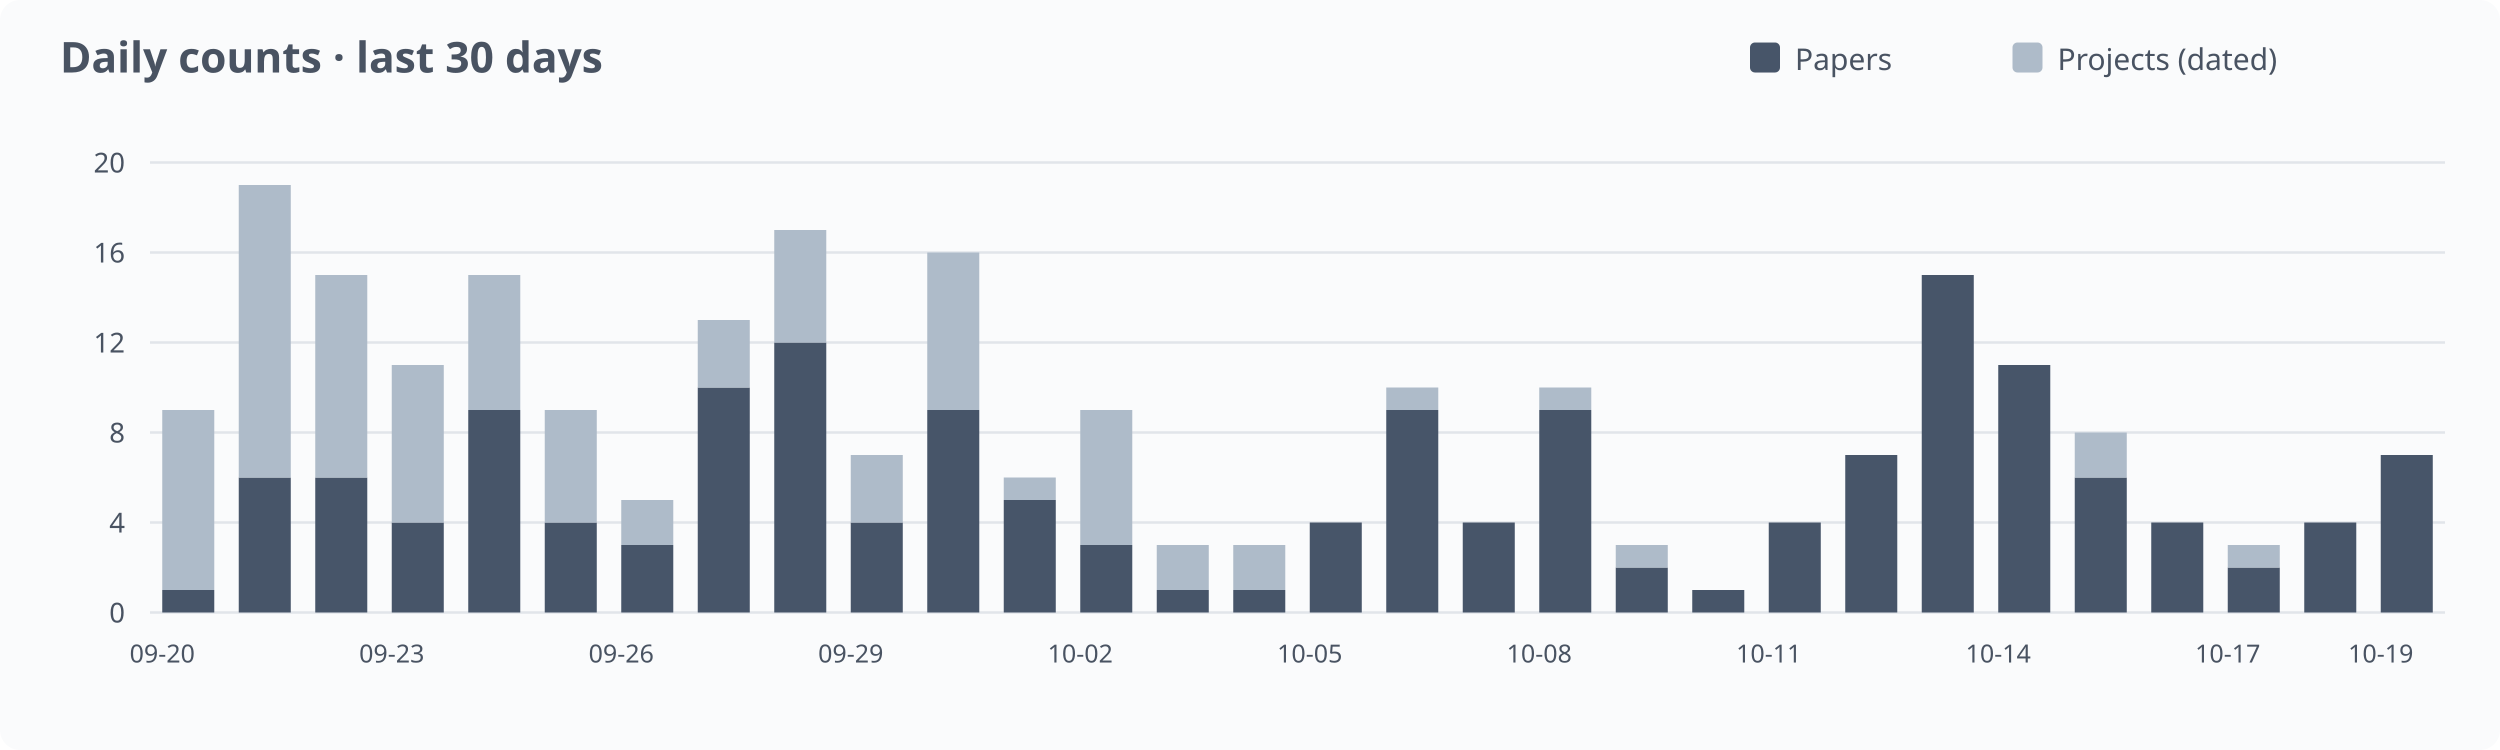
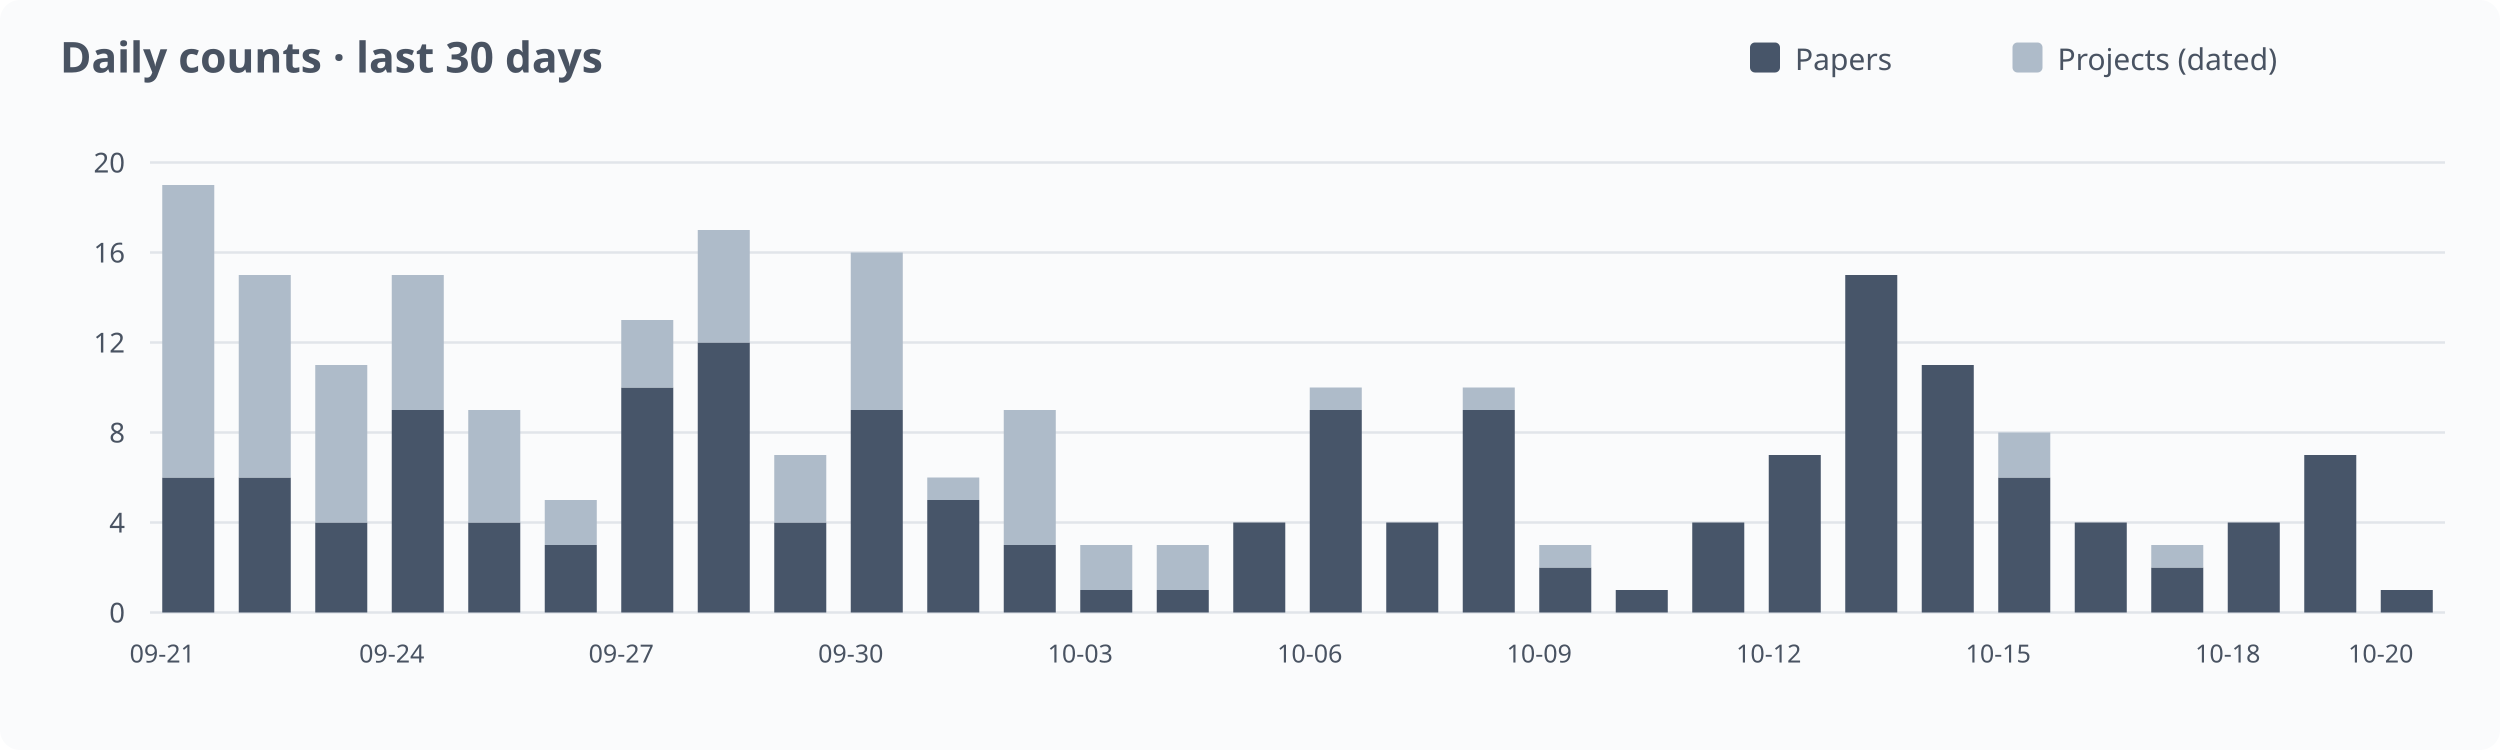
<svg xmlns="http://www.w3.org/2000/svg" width="1000" height="300" viewBox="0 0 1000 300" role="img" aria-labelledby="title desc">
  <rect width="100%" height="100%" rx="8" fill="#fafbfc" />
  <g font-family="system-ui,sans-serif" fill="#495362">
    <text x="24" y="29" font-size="17" font-weight="600">Daily counts · last 30 days</text>
    <rect x="700" y="17" width="12" height="12" rx="2" fill="#475569" />
    <text x="718" y="28" font-size="12">Papers</text>
    <rect x="805" y="17" width="12" height="12" rx="2" fill="#aebbc9" />
    <text x="823" y="28" font-size="12">Projects (dated)</text>
    <path d="M60 245.0H978" stroke="#e1e5ea" />
    <text x="50" y="249.0" text-anchor="end" font-size="11">0</text>
    <path d="M60 209.0H978" stroke="#e1e5ea" />
    <text x="50" y="213.0" text-anchor="end" font-size="11">4</text>
    <path d="M60 173.0H978" stroke="#e1e5ea" />
    <text x="50" y="177.0" text-anchor="end" font-size="11">8</text>
    <path d="M60 137.0H978" stroke="#e1e5ea" />
    <text x="50" y="141.0" text-anchor="end" font-size="11">12</text>
    <path d="M60 101.0H978" stroke="#e1e5ea" />
    <text x="50" y="105.0" text-anchor="end" font-size="11">16</text>
    <path d="M60 65.0H978" stroke="#e1e5ea" />
    <text x="50" y="69.0" text-anchor="end" font-size="11">20</text>
-     <rect x="64.90" y="236.00" width="20.81" height="9.00" fill="#475569" />
-     <rect x="64.90" y="164.00" width="20.81" height="72.00" fill="#aebbc9" />
-     <text x="64.90" y="265" text-anchor="middle" font-size="10">09-20</text>
+     <rect x="64.90" y="191.00" width="20.81" height="54.00" fill="#475569" />
+     <rect x="64.90" y="74.00" width="20.81" height="117.00" fill="#aebbc9" />
+     <text x="64.90" y="265" text-anchor="middle" font-size="10">09-21</text>
    <rect x="95.50" y="191.00" width="20.81" height="54.00" fill="#475569" />
-     <rect x="95.50" y="74.00" width="20.81" height="117.00" fill="#aebbc9" />
-     <rect x="126.10" y="191.00" width="20.81" height="54.00" fill="#475569" />
-     <rect x="126.10" y="110.00" width="20.81" height="81.00" fill="#aebbc9" />
-     <rect x="156.70" y="209.00" width="20.81" height="36.00" fill="#475569" />
-     <rect x="156.70" y="146.00" width="20.81" height="63.00" fill="#aebbc9" />
-     <text x="156.70" y="265" text-anchor="middle" font-size="10">09-23</text>
-     <rect x="187.30" y="164.00" width="20.81" height="81.00" fill="#475569" />
-     <rect x="187.30" y="110.00" width="20.81" height="54.00" fill="#aebbc9" />
-     <rect x="217.90" y="209.00" width="20.81" height="36.00" fill="#475569" />
-     <rect x="217.90" y="164.00" width="20.81" height="45.00" fill="#aebbc9" />
-     <rect x="248.50" y="218.00" width="20.81" height="27.00" fill="#475569" />
-     <rect x="248.50" y="200.00" width="20.81" height="18.00" fill="#aebbc9" />
-     <text x="248.50" y="265" text-anchor="middle" font-size="10">09-26</text>
-     <rect x="279.10" y="155.00" width="20.81" height="90.00" fill="#475569" />
-     <rect x="279.10" y="128.00" width="20.81" height="27.00" fill="#aebbc9" />
-     <rect x="309.70" y="137.00" width="20.81" height="108.00" fill="#475569" />
-     <rect x="309.70" y="92.00" width="20.81" height="45.00" fill="#aebbc9" />
-     <rect x="340.30" y="209.00" width="20.81" height="36.00" fill="#475569" />
-     <rect x="340.30" y="182.00" width="20.81" height="27.00" fill="#aebbc9" />
-     <text x="340.30" y="265" text-anchor="middle" font-size="10">09-29</text>
-     <rect x="370.90" y="164.00" width="20.81" height="81.00" fill="#475569" />
-     <rect x="370.90" y="101.00" width="20.81" height="63.00" fill="#aebbc9" />
-     <rect x="401.50" y="200.00" width="20.81" height="45.00" fill="#475569" />
-     <rect x="401.50" y="191.00" width="20.81" height="9.00" fill="#aebbc9" />
-     <rect x="432.10" y="218.00" width="20.81" height="27.00" fill="#475569" />
-     <rect x="432.10" y="164.00" width="20.81" height="54.00" fill="#aebbc9" />
-     <text x="432.10" y="265" text-anchor="middle" font-size="10">10-02</text>
+     <rect x="95.50" y="110.00" width="20.81" height="81.00" fill="#aebbc9" />
+     <rect x="126.10" y="209.00" width="20.81" height="36.00" fill="#475569" />
+     <rect x="126.10" y="146.00" width="20.81" height="63.00" fill="#aebbc9" />
+     <rect x="156.70" y="164.00" width="20.81" height="81.00" fill="#475569" />
+     <rect x="156.70" y="110.00" width="20.81" height="54.00" fill="#aebbc9" />
+     <text x="156.70" y="265" text-anchor="middle" font-size="10">09-24</text>
+     <rect x="187.30" y="209.00" width="20.81" height="36.00" fill="#475569" />
+     <rect x="187.30" y="164.00" width="20.81" height="45.00" fill="#aebbc9" />
+     <rect x="217.90" y="218.00" width="20.81" height="27.00" fill="#475569" />
+     <rect x="217.90" y="200.00" width="20.81" height="18.00" fill="#aebbc9" />
+     <rect x="248.50" y="155.00" width="20.81" height="90.00" fill="#475569" />
+     <rect x="248.50" y="128.00" width="20.81" height="27.00" fill="#aebbc9" />
+     <text x="248.50" y="265" text-anchor="middle" font-size="10">09-27</text>
+     <rect x="279.10" y="137.00" width="20.81" height="108.00" fill="#475569" />
+     <rect x="279.10" y="92.00" width="20.81" height="45.00" fill="#aebbc9" />
+     <rect x="309.70" y="209.00" width="20.81" height="36.00" fill="#475569" />
+     <rect x="309.70" y="182.00" width="20.81" height="27.00" fill="#aebbc9" />
+     <rect x="340.30" y="164.00" width="20.81" height="81.00" fill="#475569" />
+     <rect x="340.30" y="101.00" width="20.81" height="63.00" fill="#aebbc9" />
+     <text x="340.30" y="265" text-anchor="middle" font-size="10">09-30</text>
+     <rect x="370.90" y="200.00" width="20.81" height="45.00" fill="#475569" />
+     <rect x="370.90" y="191.00" width="20.81" height="9.00" fill="#aebbc9" />
+     <rect x="401.50" y="218.00" width="20.81" height="27.00" fill="#475569" />
+     <rect x="401.50" y="164.00" width="20.81" height="54.00" fill="#aebbc9" />
+     <rect x="432.10" y="236.00" width="20.81" height="9.00" fill="#475569" />
+     <rect x="432.10" y="218.00" width="20.81" height="18.00" fill="#aebbc9" />
+     <text x="432.10" y="265" text-anchor="middle" font-size="10">10-03</text>
    <rect x="462.70" y="236.00" width="20.81" height="9.00" fill="#475569" />
    <rect x="462.70" y="218.00" width="20.81" height="18.00" fill="#aebbc9" />
-     <rect x="493.30" y="236.00" width="20.81" height="9.00" fill="#475569" />
-     <rect x="493.30" y="218.00" width="20.81" height="18.00" fill="#aebbc9" />
-     <rect x="523.90" y="209.00" width="20.81" height="36.00" fill="#475569" />
-     <rect x="523.90" y="209.00" width="20.81" height="0.00" fill="#aebbc9" />
-     <text x="523.90" y="265" text-anchor="middle" font-size="10">10-05</text>
-     <rect x="554.50" y="164.00" width="20.81" height="81.00" fill="#475569" />
-     <rect x="554.50" y="155.00" width="20.81" height="9.00" fill="#aebbc9" />
-     <rect x="585.10" y="209.00" width="20.81" height="36.00" fill="#475569" />
-     <rect x="585.10" y="209.00" width="20.81" height="0.00" fill="#aebbc9" />
-     <rect x="615.70" y="164.00" width="20.81" height="81.00" fill="#475569" />
-     <rect x="615.70" y="155.00" width="20.81" height="9.00" fill="#aebbc9" />
-     <text x="615.70" y="265" text-anchor="middle" font-size="10">10-08</text>
-     <rect x="646.30" y="227.00" width="20.81" height="18.00" fill="#475569" />
-     <rect x="646.30" y="218.00" width="20.81" height="9.00" fill="#aebbc9" />
-     <rect x="676.90" y="236.00" width="20.81" height="9.00" fill="#475569" />
-     <rect x="676.90" y="236.00" width="20.81" height="0.00" fill="#aebbc9" />
-     <rect x="707.50" y="209.00" width="20.81" height="36.00" fill="#475569" />
-     <rect x="707.50" y="209.00" width="20.81" height="0.00" fill="#aebbc9" />
-     <text x="707.50" y="265" text-anchor="middle" font-size="10">10-11</text>
-     <rect x="738.10" y="182.00" width="20.81" height="63.00" fill="#475569" />
-     <rect x="738.10" y="182.00" width="20.81" height="0.00" fill="#aebbc9" />
-     <rect x="768.70" y="110.00" width="20.81" height="135.00" fill="#475569" />
-     <rect x="768.70" y="110.00" width="20.81" height="0.00" fill="#aebbc9" />
-     <rect x="799.30" y="146.00" width="20.81" height="99.00" fill="#475569" />
-     <rect x="799.30" y="146.00" width="20.81" height="0.00" fill="#aebbc9" />
-     <text x="799.30" y="265" text-anchor="middle" font-size="10">10-14</text>
-     <rect x="829.90" y="191.00" width="20.81" height="54.00" fill="#475569" />
-     <rect x="829.90" y="173.00" width="20.81" height="18.00" fill="#aebbc9" />
-     <rect x="860.50" y="209.00" width="20.81" height="36.00" fill="#475569" />
-     <rect x="860.50" y="209.00" width="20.81" height="0.00" fill="#aebbc9" />
-     <rect x="891.10" y="227.00" width="20.81" height="18.00" fill="#475569" />
-     <rect x="891.10" y="218.00" width="20.81" height="9.00" fill="#aebbc9" />
-     <text x="891.10" y="265" text-anchor="middle" font-size="10">10-17</text>
-     <rect x="921.70" y="209.00" width="20.81" height="36.00" fill="#475569" />
-     <rect x="921.70" y="209.00" width="20.81" height="0.00" fill="#aebbc9" />
-     <rect x="952.30" y="182.00" width="20.81" height="63.00" fill="#475569" />
-     <rect x="952.30" y="182.00" width="20.81" height="0.00" fill="#aebbc9" />
-     <text x="952.30" y="265" text-anchor="middle" font-size="10">10-19</text>
+     <rect x="493.30" y="209.00" width="20.81" height="36.00" fill="#475569" />
+     <rect x="493.30" y="209.00" width="20.81" height="0.00" fill="#aebbc9" />
+     <rect x="523.90" y="164.00" width="20.81" height="81.00" fill="#475569" />
+     <rect x="523.90" y="155.00" width="20.81" height="9.00" fill="#aebbc9" />
+     <text x="523.90" y="265" text-anchor="middle" font-size="10">10-06</text>
+     <rect x="554.50" y="209.00" width="20.81" height="36.00" fill="#475569" />
+     <rect x="554.50" y="209.00" width="20.81" height="0.00" fill="#aebbc9" />
+     <rect x="585.10" y="164.00" width="20.81" height="81.00" fill="#475569" />
+     <rect x="585.10" y="155.00" width="20.81" height="9.00" fill="#aebbc9" />
+     <rect x="615.70" y="227.00" width="20.81" height="18.00" fill="#475569" />
+     <rect x="615.70" y="218.00" width="20.81" height="9.00" fill="#aebbc9" />
+     <text x="615.70" y="265" text-anchor="middle" font-size="10">10-09</text>
+     <rect x="646.30" y="236.00" width="20.81" height="9.00" fill="#475569" />
+     <rect x="646.30" y="236.00" width="20.81" height="0.00" fill="#aebbc9" />
+     <rect x="676.90" y="209.00" width="20.81" height="36.00" fill="#475569" />
+     <rect x="676.90" y="209.00" width="20.81" height="0.00" fill="#aebbc9" />
+     <rect x="707.50" y="182.00" width="20.81" height="63.00" fill="#475569" />
+     <rect x="707.50" y="182.00" width="20.81" height="0.00" fill="#aebbc9" />
+     <text x="707.50" y="265" text-anchor="middle" font-size="10">10-12</text>
+     <rect x="738.10" y="110.00" width="20.81" height="135.00" fill="#475569" />
+     <rect x="738.10" y="110.00" width="20.81" height="0.00" fill="#aebbc9" />
+     <rect x="768.70" y="146.00" width="20.81" height="99.00" fill="#475569" />
+     <rect x="768.70" y="146.00" width="20.81" height="0.00" fill="#aebbc9" />
+     <rect x="799.30" y="191.00" width="20.81" height="54.00" fill="#475569" />
+     <rect x="799.30" y="173.00" width="20.81" height="18.00" fill="#aebbc9" />
+     <text x="799.30" y="265" text-anchor="middle" font-size="10">10-15</text>
+     <rect x="829.90" y="209.00" width="20.81" height="36.00" fill="#475569" />
+     <rect x="829.90" y="209.00" width="20.81" height="0.00" fill="#aebbc9" />
+     <rect x="860.50" y="227.00" width="20.81" height="18.00" fill="#475569" />
+     <rect x="860.50" y="218.00" width="20.81" height="9.00" fill="#aebbc9" />
+     <rect x="891.10" y="209.00" width="20.81" height="36.00" fill="#475569" />
+     <rect x="891.10" y="209.00" width="20.81" height="0.00" fill="#aebbc9" />
+     <text x="891.10" y="265" text-anchor="middle" font-size="10">10-18</text>
+     <rect x="921.70" y="182.00" width="20.81" height="63.00" fill="#475569" />
+     <rect x="921.70" y="182.00" width="20.81" height="0.00" fill="#aebbc9" />
+     <rect x="952.30" y="236.00" width="20.81" height="9.00" fill="#475569" />
+     <rect x="952.30" y="236.00" width="20.81" height="0.00" fill="#aebbc9" />
+     <text x="952.30" y="265" text-anchor="middle" font-size="10">10-20</text>
  </g>
</svg>
